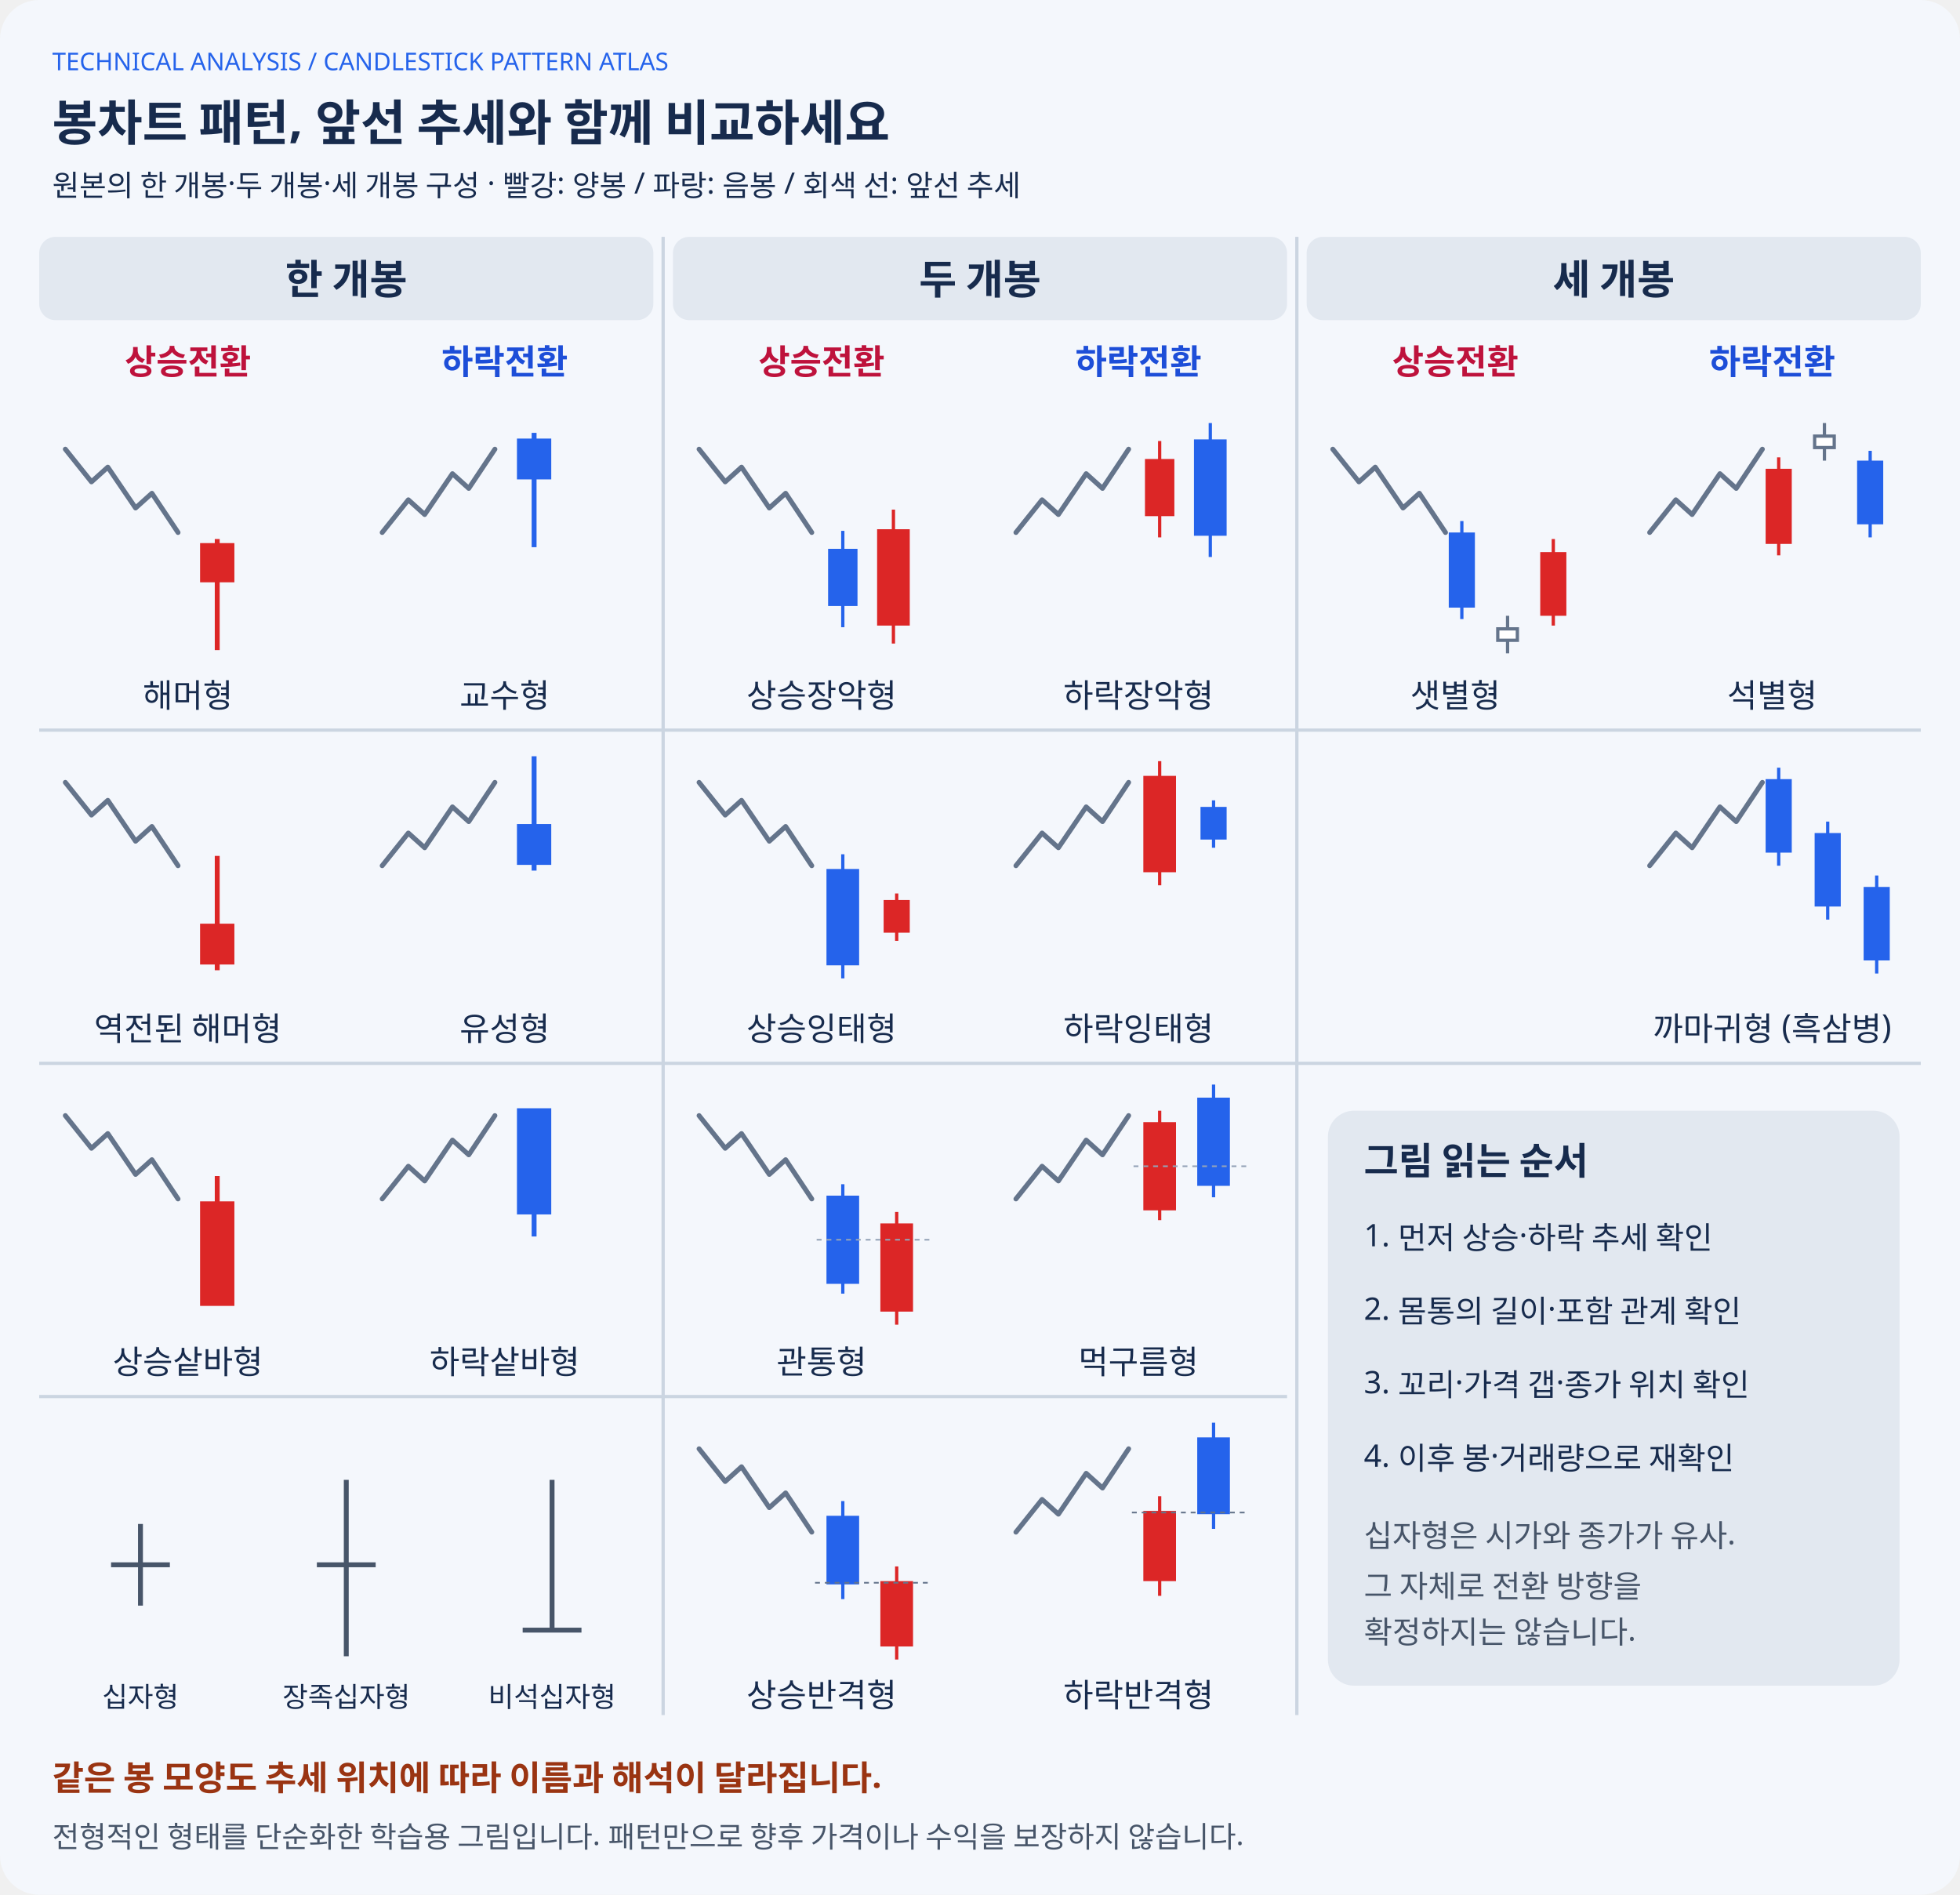
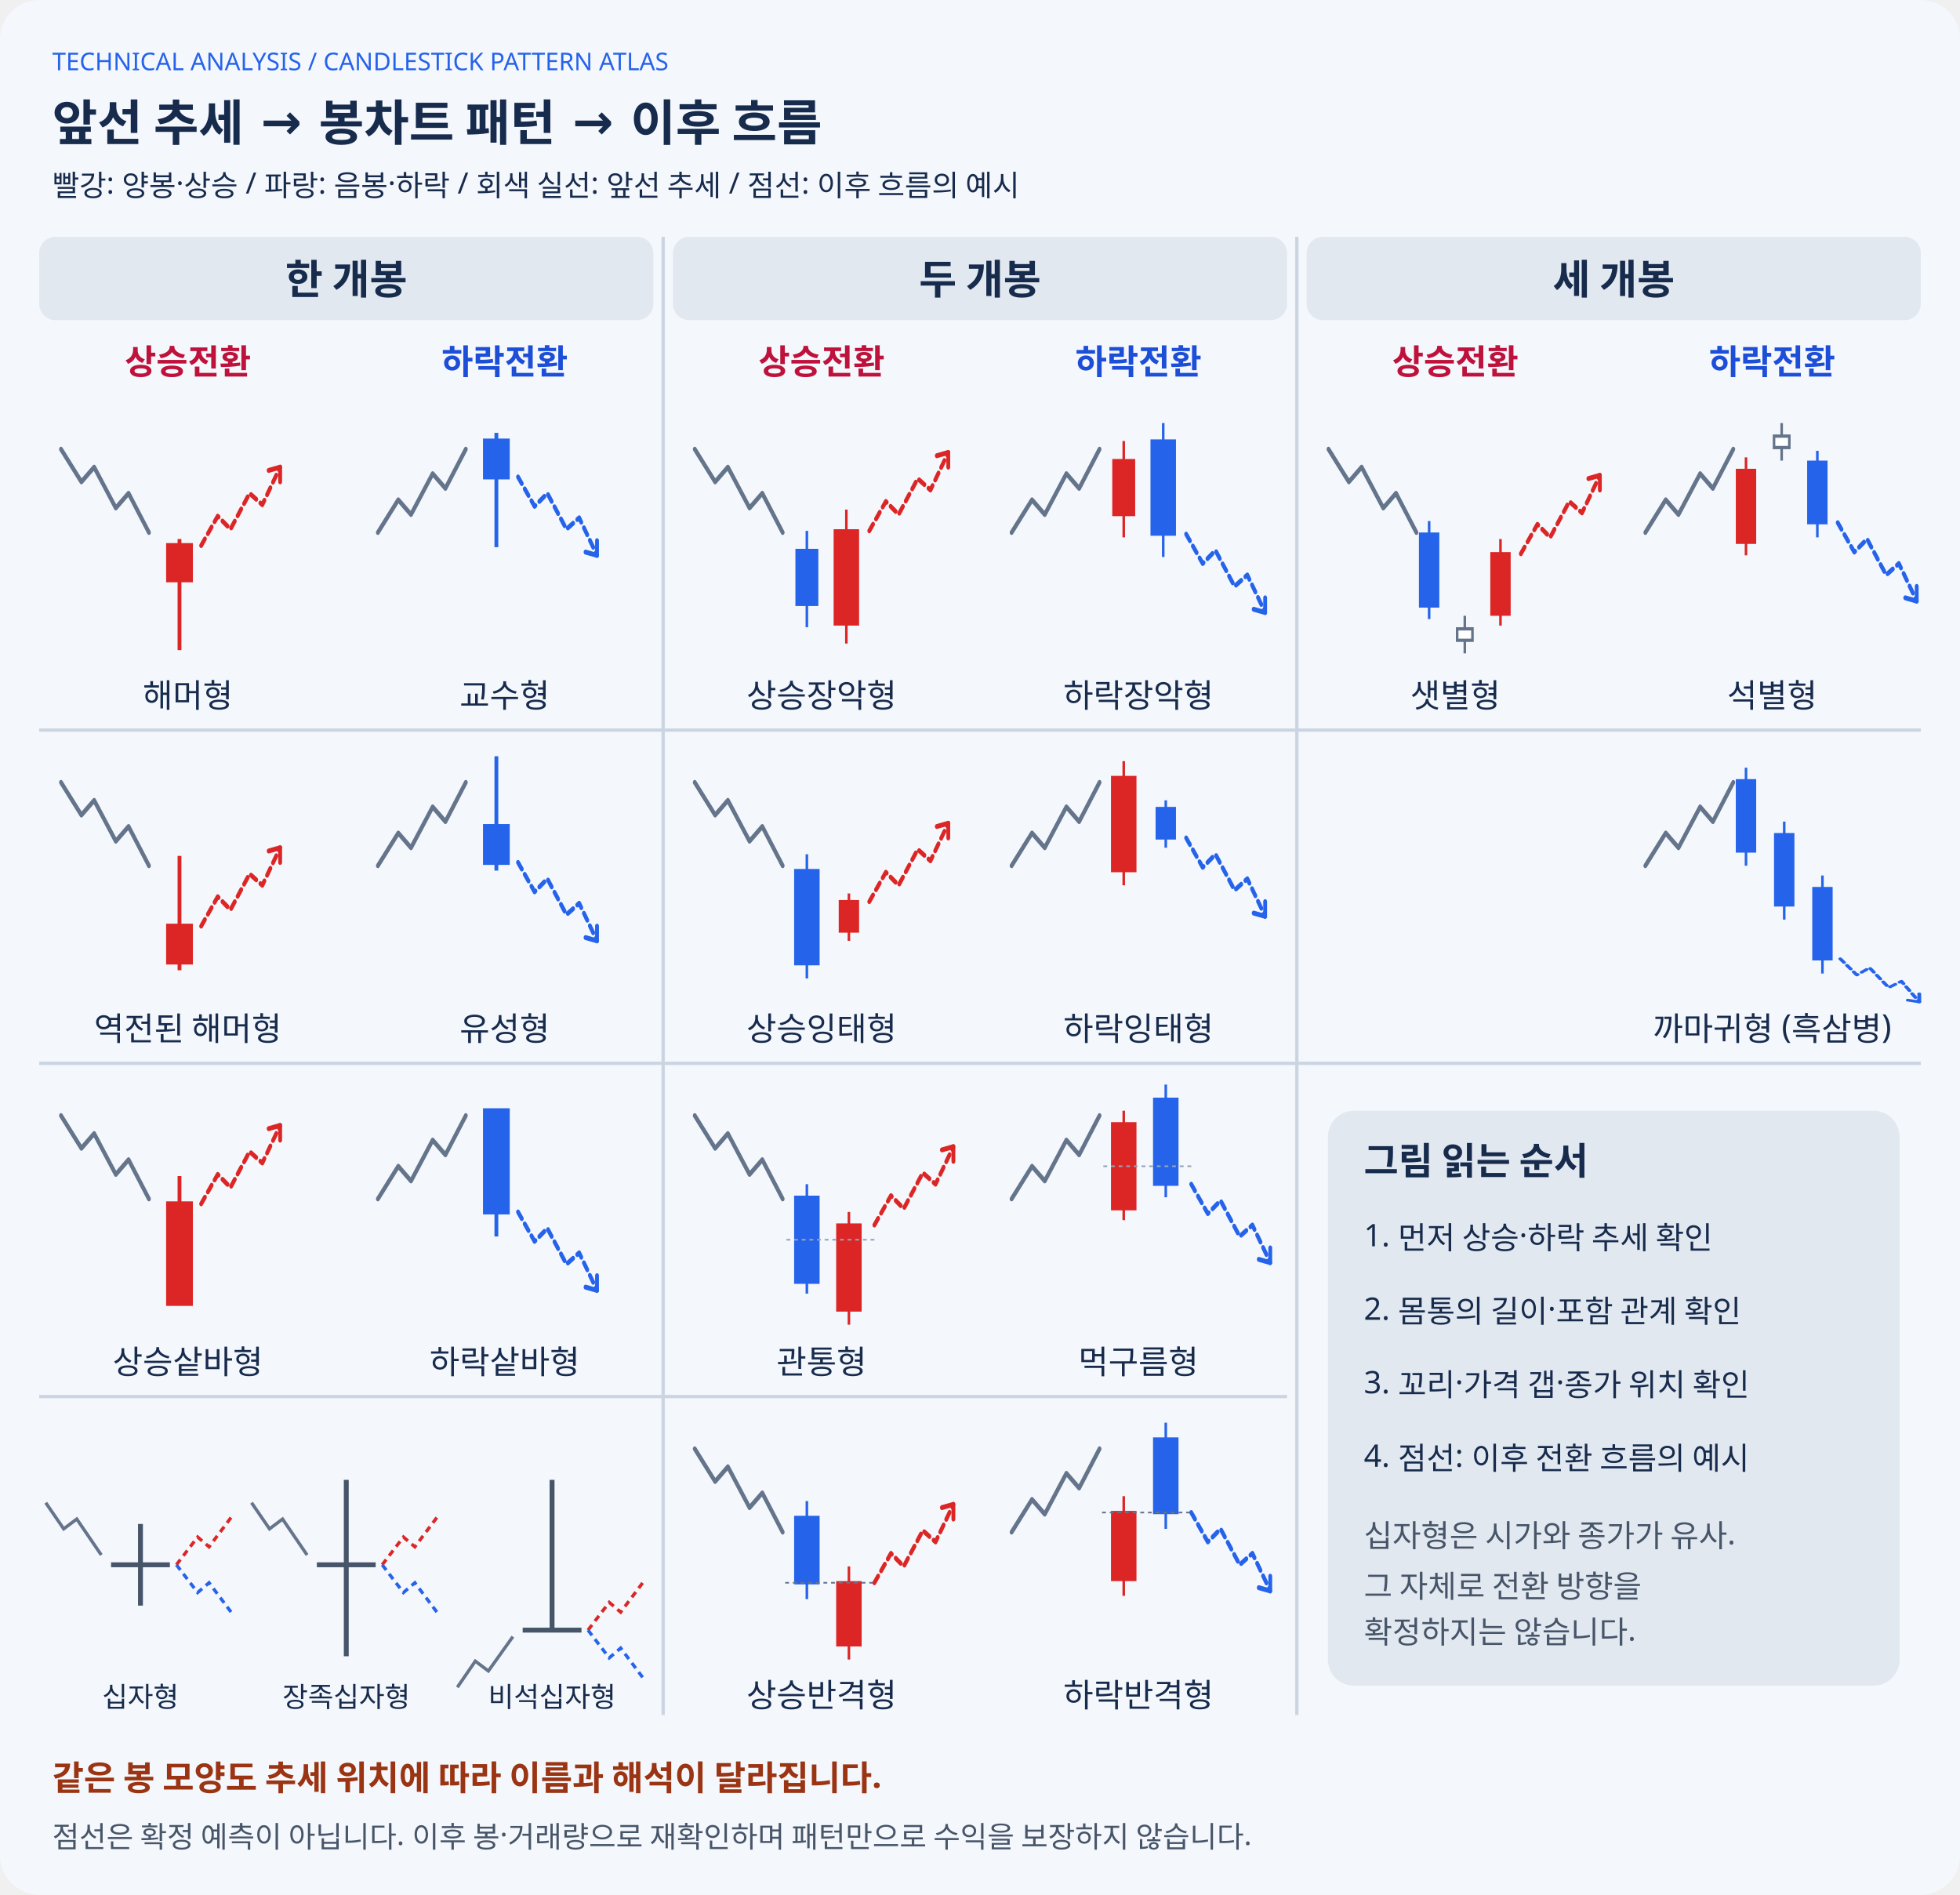
<svg xmlns="http://www.w3.org/2000/svg" width="1200" height="1160" viewBox="0 0 1200 1160" role="img" aria-labelledby="title desc">
  <defs>
+     <g id="after-up" fill="none" stroke="#dc2626" stroke-width="3" stroke-dasharray="5 4" stroke-linecap="round" stroke-linejoin="round">
+       <path d="M0 0L13 -18L23 -10L38 -32L48 -25L62 -48" />
+       <path d="M53 -46L62 -48L62 -39" stroke-dasharray="none" />
+     </g>
+     <g id="after-down" fill="none" stroke="#2563eb" stroke-width="3" stroke-dasharray="5 4" stroke-linecap="round" stroke-linejoin="round">
+       <path d="M0 0L13 18L23 10L38 32L48 25L62 48" />
+       <path d="M53 46L62 48L62 39" stroke-dasharray="none" />
+     </g>
    <g id="fall" fill="none" stroke="#64748b" stroke-width="3" stroke-linecap="round" stroke-linejoin="round">
      <path d="M12 28L28 48L38 39L55 64L65 55L81 79" />
    </g>
    <g id="rise" fill="none" stroke="#64748b" stroke-width="3" stroke-linecap="round" stroke-linejoin="round">
      <path d="M12 79L28 59L38 68L55 43L65 52L81 28" />
    </g>
    <g id="hammer" stroke="#dc2626" stroke-width="3">
      <path d="M105 83V151" />
      <path d="M96 87H114V108H96Z" fill="#dc2626" />
    </g>
    <g id="hanging" stroke="#2563eb" stroke-width="3">
      <path d="M105 18V88" />
      <path d="M96 23H114V45H96Z" fill="#2563eb" />
    </g>
    <g id="inverted" stroke="#dc2626" stroke-width="3">
      <path d="M105 73V143" />
      <path d="M96 116H114V138H96Z" fill="#dc2626" />
    </g>
    <g id="shooting" stroke="#2563eb" stroke-width="3">
      <path d="M105 12V82" />
      <path d="M96 55H114V77H96Z" fill="#2563eb" />
    </g>
    <g id="bull-belt" stroke="#dc2626" stroke-width="3">
      <path d="M105 65V82" />
      <path d="M96 82H114V143H96Z" fill="#dc2626" />
    </g>
    <g id="bear-belt" stroke="#2563eb" stroke-width="3">
      <path d="M105 87V102" />
      <path d="M96 25H114V87H96Z" fill="#2563eb" />
    </g>
    <g id="bull-engulf">
      <g stroke="#2563eb" stroke-width="2">
        <path d="M100 78V137" />
        <path d="M92 90H108V123H92Z" fill="#2563eb" />
      </g>
      <g stroke="#dc2626" stroke-width="2">
        <path d="M131 65V147" />
        <path d="M122 78H140V135H122Z" fill="#dc2626" />
      </g>
    </g>
    <g id="bear-engulf">
      <g stroke="#dc2626" stroke-width="2">
        <path d="M100 23V82" />
        <path d="M92 35H108V68H92Z" fill="#dc2626" />
      </g>
      <g stroke="#2563eb" stroke-width="2">
        <path d="M131 12V94" />
        <path d="M122 23H140V80H122Z" fill="#2563eb" />
      </g>
    </g>
    <g id="bull-harami">
      <g stroke="#2563eb" stroke-width="2">
        <path d="M100 72V148" />
        <path d="M91 82H109V139H91Z" fill="#2563eb" />
      </g>
      <g stroke="#dc2626" stroke-width="2">
        <path d="M133 96V125" />
        <path d="M126 101H140V119H126Z" fill="#dc2626" />
      </g>
    </g>
    <g id="bear-harami">
      <g stroke="#dc2626" stroke-width="2">
        <path d="M100 15V91" />
        <path d="M91 25H109V82H91Z" fill="#dc2626" />
      </g>
      <g stroke="#2563eb" stroke-width="2">
        <path d="M133 39V68" />
        <path d="M126 44H140V62H126Z" fill="#2563eb" />
      </g>
    </g>
    <g id="piercing">
      <g stroke="#2563eb" stroke-width="2">
        <path d="M100 70V137" />
        <path d="M91 78H109V130H91Z" fill="#2563eb" />
      </g>
      <g stroke="#dc2626" stroke-width="2">
        <path d="M133 87V156" />
        <path d="M124 95H142V147H124Z" fill="#dc2626" />
      </g>
      <path d="M84 104H153" stroke="#94a3b8" stroke-dasharray="3 3" />
    </g>
    <g id="dark-cloud">
      <g stroke="#dc2626" stroke-width="2">
        <path d="M100 25V92" />
        <path d="M91 33H109V85H91Z" fill="#dc2626" />
      </g>
      <g stroke="#2563eb" stroke-width="2">
        <path d="M133 9V78" />
        <path d="M124 18H142V70H124Z" fill="#2563eb" />
      </g>
      <path d="M84 59H153" stroke="#94a3b8" stroke-dasharray="3 3" />
    </g>
    <g id="bull-counter">
      <g stroke="#2563eb" stroke-width="2">
        <path d="M100 60V120" />
        <path d="M91 70H109V110H91Z" fill="#2563eb" />
      </g>
      <g stroke="#dc2626" stroke-width="2">
        <path d="M133 100V157" />
        <path d="M124 110H142V148H124Z" fill="#dc2626" />
      </g>
      <path d="M83 110H153" stroke="#64748b" stroke-dasharray="3 3" />
    </g>
    <g id="bear-counter">
      <g stroke="#dc2626" stroke-width="2">
        <path d="M100 57V118" />
        <path d="M91 67H109V108H91Z" fill="#dc2626" />
      </g>
      <g stroke="#2563eb" stroke-width="2">
        <path d="M133 12V77" />
        <path d="M124 22H142V67H124Z" fill="#2563eb" />
      </g>
      <path d="M83 67H153" stroke="#64748b" stroke-dasharray="3 3" />
    </g>
    <g id="morning">
      <g stroke="#2563eb" stroke-width="2">
        <path d="M91 72V132" />
        <path d="M84 80H98V124H84Z" fill="#2563eb" />
      </g>
      <g stroke="#64748b" stroke-width="2">
        <path d="M119 130V153" />
        <path d="M113 138H125V145H113Z" fill="white" />
      </g>
      <g stroke="#dc2626" stroke-width="2">
        <path d="M147 83V136" />
        <path d="M140 92H154V129H140Z" fill="#dc2626" />
      </g>
    </g>
    <g id="evening">
      <g stroke="#dc2626" stroke-width="2">
        <path d="M91 33V93" />
        <path d="M84 41H98V85H84Z" fill="#dc2626" />
      </g>
      <g stroke="#64748b" stroke-width="2">
        <path d="M119 12V35" />
        <path d="M113 20H125V27H113Z" fill="white" />
      </g>
      <g stroke="#2563eb" stroke-width="2">
        <path d="M147 29V82" />
        <path d="M140 36H154V73H140Z" fill="#2563eb" />
      </g>
    </g>
    <g id="crows">
      <g stroke="#2563eb" stroke-width="2">
        <path d="M91 19V79 M121 52V112 M151 85V145" />
        <path d="M84 27H98V70H84Z M114 60H128V103H114Z M144 93H158V136H144Z" fill="#2563eb" />
      </g>
    </g>
  </defs>
  <rect width="1200" height="1160" rx="24" fill="#f4f7fc" />
  <g font-family="'Apple SD Gothic Neo', 'Malgun Gothic', sans-serif" fill="#172b4d">
    <text x="32" y="43" font-size="15" fill="#2563eb">TECHNICAL ANALYSIS / CANDLESTICK PATTERN ATLAS</text>
-     <text x="32" y="86" font-size="30" font-weight="700">봉차트 패턴, 앞선 추세와 함께 비교하세요</text>
-     <text x="32" y="120" font-size="18">원본의 한 개봉·두 개봉·세 개봉 구성 · 빨강: 양봉 / 파랑: 음봉 / 회색 선: 앞선 추세</text>
+     <text x="32" y="86" font-size="30" font-weight="700">앞선 추세 → 봉차트 패턴 → 이후 흐름</text>
+     <text x="32" y="120" font-size="18">빨강: 양봉·상승 / 파랑: 음봉·하락 / 회색 실선: 앞선 추세 / 점선: 이후 흐름의 예시</text>
    <g fill="#e2e8f0">
      <rect x="24" y="145" width="376" height="51" rx="10" />
      <rect x="412" y="145" width="376" height="51" rx="10" />
      <rect x="800" y="145" width="376" height="51" rx="10" />
    </g>
    <g font-size="25" font-weight="700" text-anchor="middle">
      <text x="212" y="180">한 개봉</text>
      <text x="600" y="180">두 개봉</text>
      <text x="988" y="180">세 개봉</text>
    </g>
    <g font-size="21" font-weight="700" text-anchor="middle">
      <text x="115" y="229" fill="#be123c">상승전환</text>
      <text x="309" y="229" fill="#1d4ed8">하락전환</text>
      <text x="503" y="229" fill="#be123c">상승전환</text>
      <text x="697" y="229" fill="#1d4ed8">하락전환</text>
      <text x="891" y="229" fill="#be123c">상승전환</text>
      <text x="1085" y="229" fill="#1d4ed8">하락전환</text>
    </g>
    <path d="M406 145V1050 M794 145V1050 M24 447H1176 M24 651H1176 M24 855H788" stroke="#cbd5e1" stroke-width="2" />
    <g font-size="20" text-anchor="middle">
      <g transform="translate(28 247)">
-         <use href="#fall" />
-         <use href="#hammer" />
+         <g transform="scale(.78 1)">
+           <use href="#fall" />
+           <use href="#hammer" />
+           <use href="#after-up" x="122" y="87" />
+         </g>
        <text x="87" y="186">해머형</text>
      </g>
      <g transform="translate(222 247)">
-         <use href="#rise" />
-         <use href="#hanging" />
+         <g transform="scale(.78 1)">
+           <use href="#rise" />
+           <use href="#hanging" />
+           <use href="#after-down" x="122" y="45" />
+         </g>
        <text x="87" y="186">교수형</text>
      </g>
      <g transform="translate(416 247)">
-         <use href="#fall" />
-         <use href="#bull-engulf" />
+         <g transform="scale(.78 1)">
+           <use href="#fall" />
+           <use href="#bull-engulf" />
+           <use href="#after-up" x="149" y="78" />
+         </g>
        <text x="87" y="186">상승장악형</text>
      </g>
      <g transform="translate(610 247)">
-         <use href="#rise" />
-         <use href="#bear-engulf" />
+         <g transform="scale(.78 1)">
+           <use href="#rise" />
+           <use href="#bear-engulf" />
+           <use href="#after-down" x="149" y="80" />
+         </g>
        <text x="87" y="186">하락장악형</text>
      </g>
      <g transform="translate(804 247)">
-         <use href="#fall" />
-         <use href="#morning" />
+         <g transform="scale(.78 1)">
+           <use href="#fall" />
+           <use href="#morning" />
+           <use href="#after-up" x="163" y="92" />
+         </g>
        <text x="87" y="186">샛별형</text>
      </g>
      <g transform="translate(998 247)">
-         <use href="#rise" />
-         <use href="#evening" />
+         <g transform="scale(.78 1)">
+           <use href="#rise" />
+           <use href="#evening" />
+           <use href="#after-down" x="163" y="73" />
+         </g>
        <text x="87" y="186">석별형</text>
      </g>
      <g transform="translate(28 451)">
-         <use href="#fall" />
-         <use href="#inverted" />
+         <g transform="scale(.78 1)">
+           <use href="#fall" />
+           <use href="#inverted" />
+           <use href="#after-up" x="122" y="116" />
+         </g>
        <text x="87" y="186">역전된 해머형</text>
      </g>
      <g transform="translate(222 451)">
-         <use href="#rise" />
-         <use href="#shooting" />
+         <g transform="scale(.78 1)">
+           <use href="#rise" />
+           <use href="#shooting" />
+           <use href="#after-down" x="122" y="77" />
+         </g>
        <text x="87" y="186">유성형</text>
      </g>
      <g transform="translate(416 451)">
-         <use href="#fall" />
-         <use href="#bull-harami" />
+         <g transform="scale(.78 1)">
+           <use href="#fall" />
+           <use href="#bull-harami" />
+           <use href="#after-up" x="149" y="101" />
+         </g>
        <text x="87" y="186">상승잉태형</text>
      </g>
      <g transform="translate(610 451)">
-         <use href="#rise" />
-         <use href="#bear-harami" />
+         <g transform="scale(.78 1)">
+           <use href="#rise" />
+           <use href="#bear-harami" />
+           <use href="#after-down" x="149" y="62" />
+         </g>
        <text x="87" y="186">하락잉태형</text>
      </g>
      <g transform="translate(998 451)">
-         <use href="#rise" />
-         <use href="#crows" />
+         <g transform="scale(.78 1)">
+           <use href="#rise" />
+           <use href="#crows" />
+           <use href="#after-down" transform="translate(165 136) scale(1 .55)" />
+         </g>
        <text x="87" y="186">까마귀형 (흑삼병)</text>
      </g>
      <g transform="translate(28 655)">
-         <use href="#fall" />
-         <use href="#bull-belt" />
+         <g transform="scale(.78 1)">
+           <use href="#fall" />
+           <use href="#bull-belt" />
+           <use href="#after-up" x="122" y="82" />
+         </g>
        <text x="87" y="186">상승샅바형</text>
      </g>
      <g transform="translate(222 655)">
-         <use href="#rise" />
-         <use href="#bear-belt" />
+         <g transform="scale(.78 1)">
+           <use href="#rise" />
+           <use href="#bear-belt" />
+           <use href="#after-down" x="122" y="87" />
+         </g>
        <text x="87" y="186">하락샅바형</text>
      </g>
      <g transform="translate(416 655)">
-         <use href="#fall" />
-         <use href="#piercing" />
+         <g transform="scale(.78 1)">
+           <use href="#fall" />
+           <use href="#piercing" />
+           <use href="#after-up" x="153" y="95" />
+         </g>
        <text x="87" y="186">관통형</text>
      </g>
      <g transform="translate(610 655)">
-         <use href="#rise" />
-         <use href="#dark-cloud" />
+         <g transform="scale(.78 1)">
+           <use href="#rise" />
+           <use href="#dark-cloud" />
+           <use href="#after-down" x="153" y="70" />
+         </g>
        <text x="87" y="186">먹구름형</text>
      </g>
      <g transform="translate(416 859)">
-         <use href="#fall" />
-         <use href="#bull-counter" />
+         <g transform="scale(.78 1)">
+           <use href="#fall" />
+           <use href="#bull-counter" />
+           <use href="#after-up" x="153" y="110" />
+         </g>
        <text x="87" y="186">상승반격형</text>
      </g>
      <g transform="translate(610 859)">
-         <use href="#rise" />
-         <use href="#bear-counter" />
+         <g transform="scale(.78 1)">
+           <use href="#rise" />
+           <use href="#bear-counter" />
+           <use href="#after-down" x="153" y="67" />
+         </g>
        <text x="87" y="186">하락반격형</text>
      </g>
    </g>
    <g transform="translate(24 882)" text-anchor="middle">
      <g stroke="#475569" stroke-width="3">
        <path d="M62 51V101 M44 76H80 M188 24V132 M170 76H206 M314 24V116 M296 116H332" />
+       </g>
+       <path d="M4 38L15 54L23 48L38 70 M130 38L141 54L149 48L164 70 M256 151L267 135L275 141L290 120" fill="none" stroke="#64748b" stroke-width="2" />
+       <g fill="none" stroke-width="2" stroke-dasharray="4 3">
+         <path d="M84 76L97 59L104 65L119 45 M210 76L223 59L230 65L245 45 M336 116L349 99L356 105L371 85" stroke="#dc2626" />
+         <path d="M84 76L97 93L104 87L119 107 M210 76L223 93L230 87L245 107 M336 116L349 133L356 127L371 147" stroke="#2563eb" />
      </g>
      <g font-size="17">
        <text x="62" y="163">십자형</text>
        <text x="188" y="163">장족십자형</text>
        <text x="314" y="163">비석십자형</text>
      </g>
    </g>
    <rect x="813" y="680" width="350" height="352" rx="16" fill="#e2e8f0" />
    <text x="835" y="719" font-size="23" font-weight="700">그림 읽는 순서</text>
    <g font-size="19">
      <text x="835" y="763">1. 먼저 상승·하락 추세 확인</text>
      <text x="835" y="808">2. 몸통의 길이·포함 관계 확인</text>
      <text x="835" y="853">3. 꼬리·가격 갭·종가 위치 확인</text>
-       <text x="835" y="898">4. 이후 봉·거래량으로 재확인</text>
+       <text x="835" y="898">4. 점선: 이후 전환 흐름의 예시</text>
      <text x="835" y="947" fill="#475569">십자형은 시가와 종가가 유사.</text>
      <text x="835" y="978" fill="#475569">그 자체로 전환 방향을</text>
      <text x="835" y="1006" fill="#475569">확정하지는 않습니다.</text>
    </g>
    <text x="32" y="1096" font-size="21" font-weight="700" fill="#9a3412">같은 봉 모양도 추세 위치에 따라 이름과 해석이 달라집니다.</text>
-     <text x="32" y="1131" font-size="18" fill="#475569">전형적인 형태를 단순화한 학습용 그림입니다. 패턴만으로 향후 가격이나 수익을 보장하지 않습니다.</text>
+     <text x="32" y="1131" font-size="18" fill="#475569">점선은 확정 예측이 아닙니다. 이후 봉·거래량으로 재확인하며 패턴만으로 수익을 보장하지 않습니다.</text>
  </g>
</svg>
